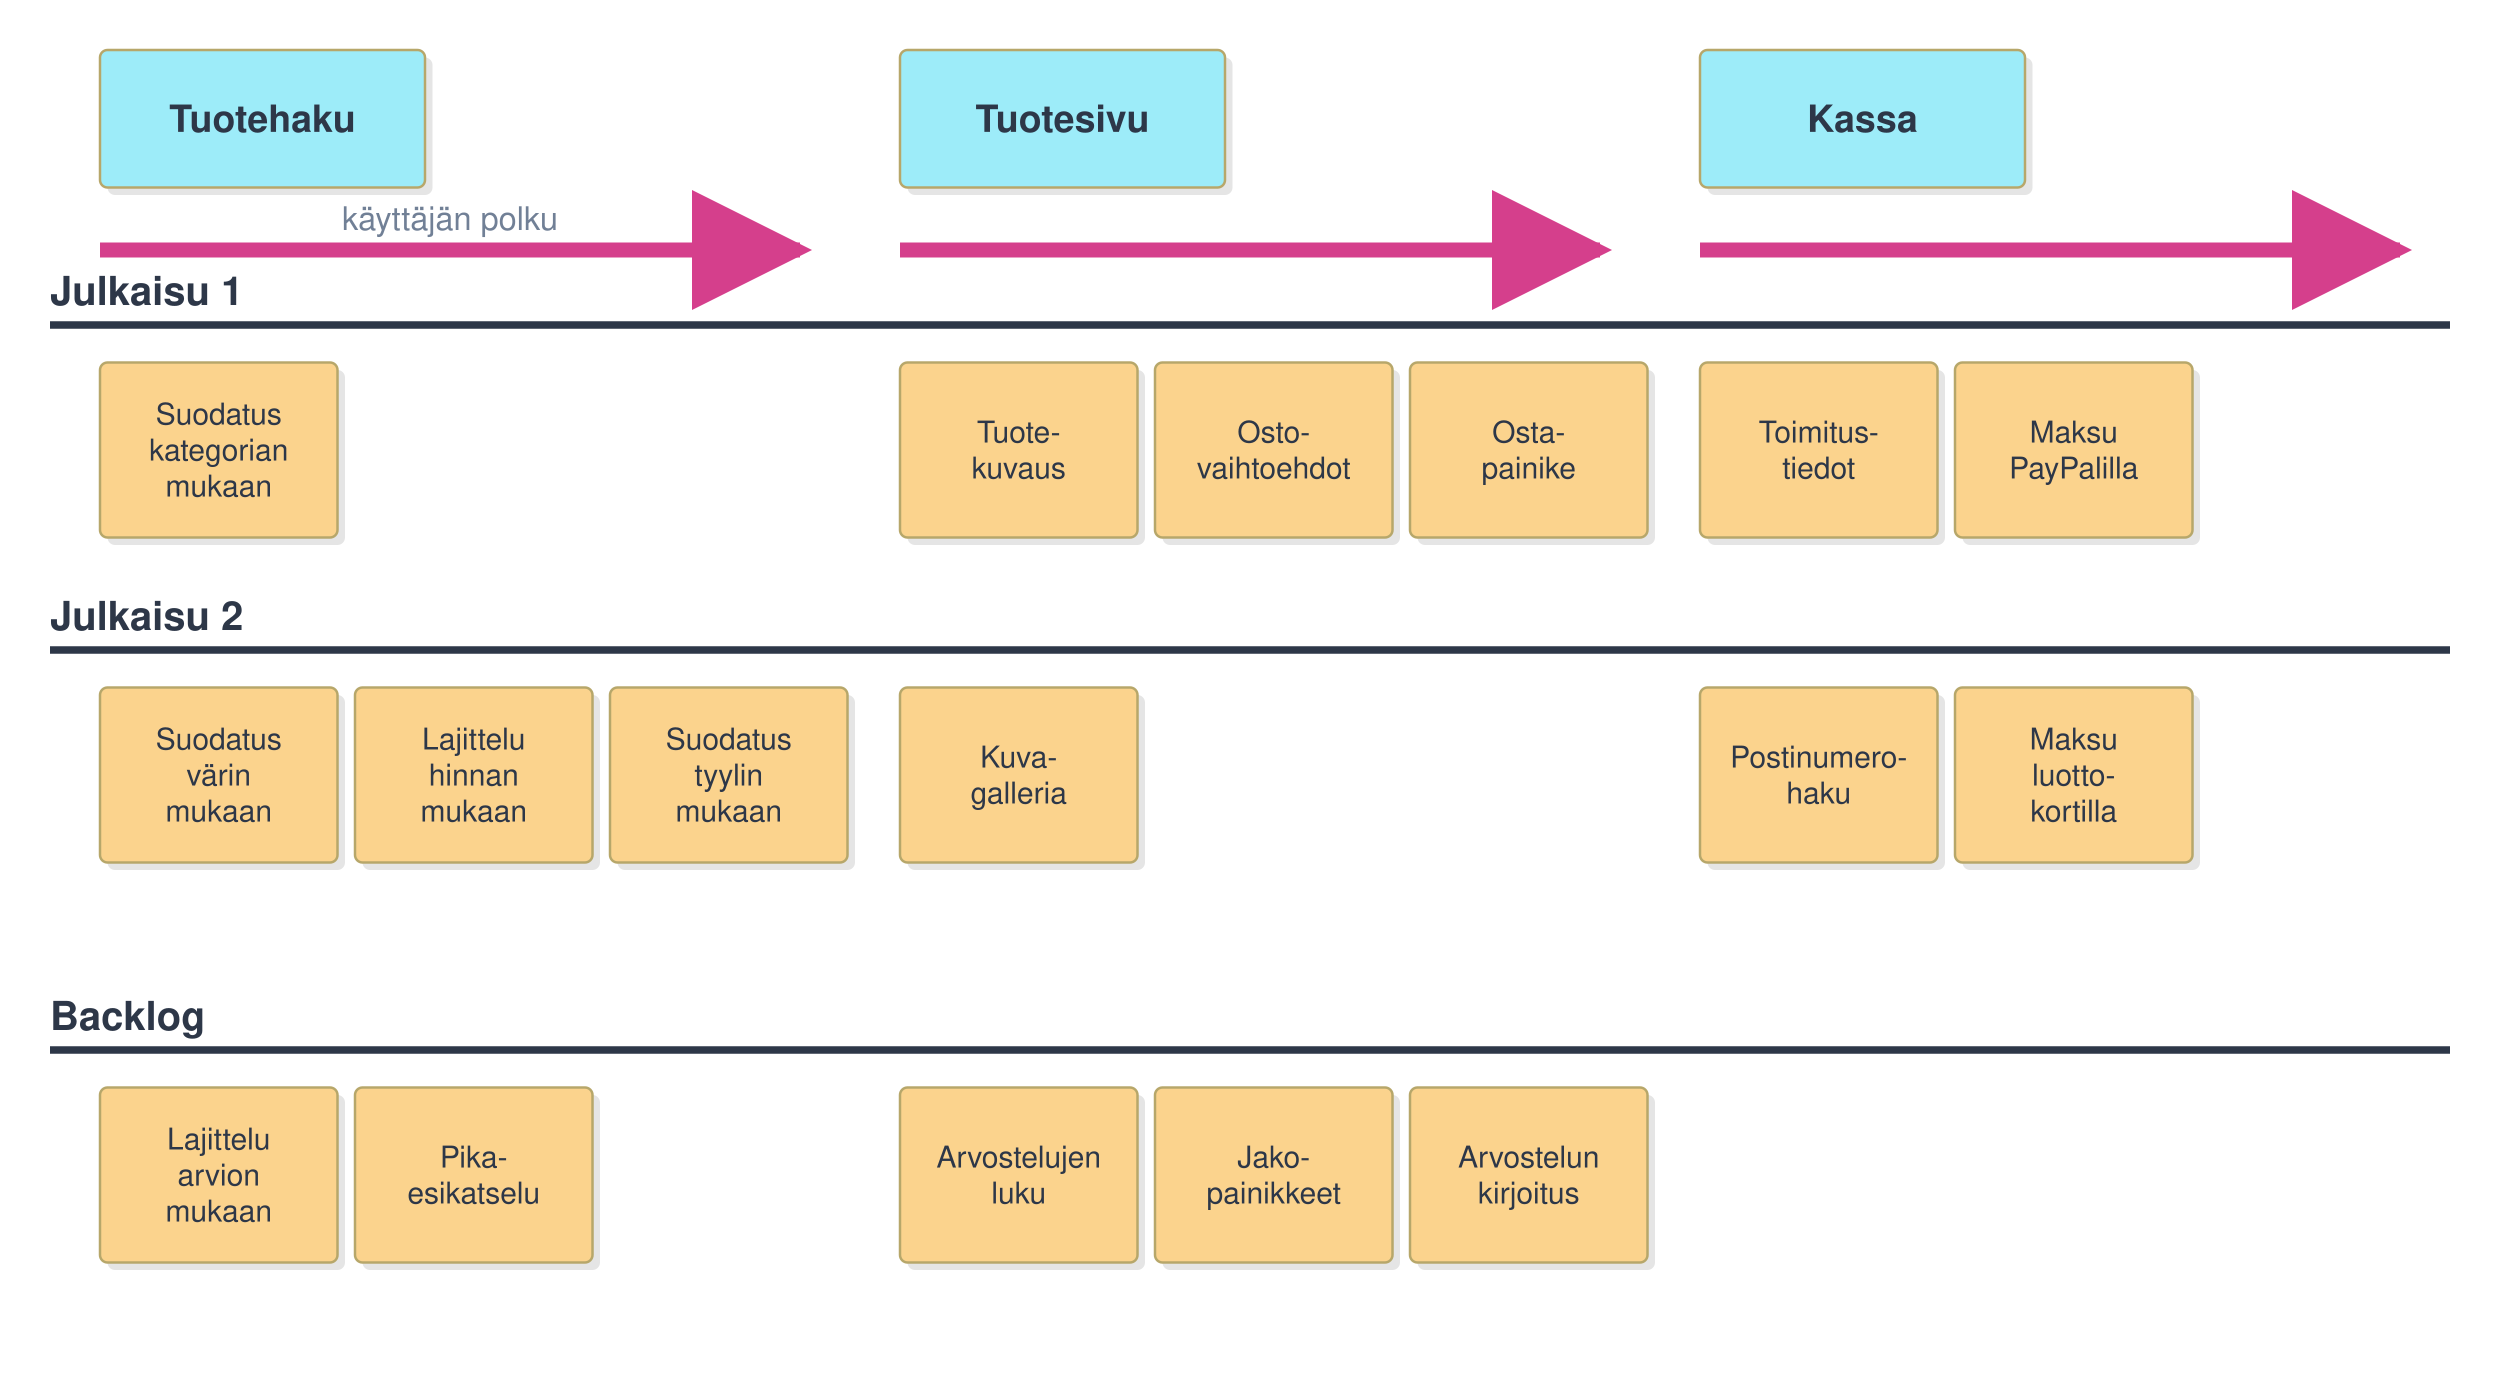
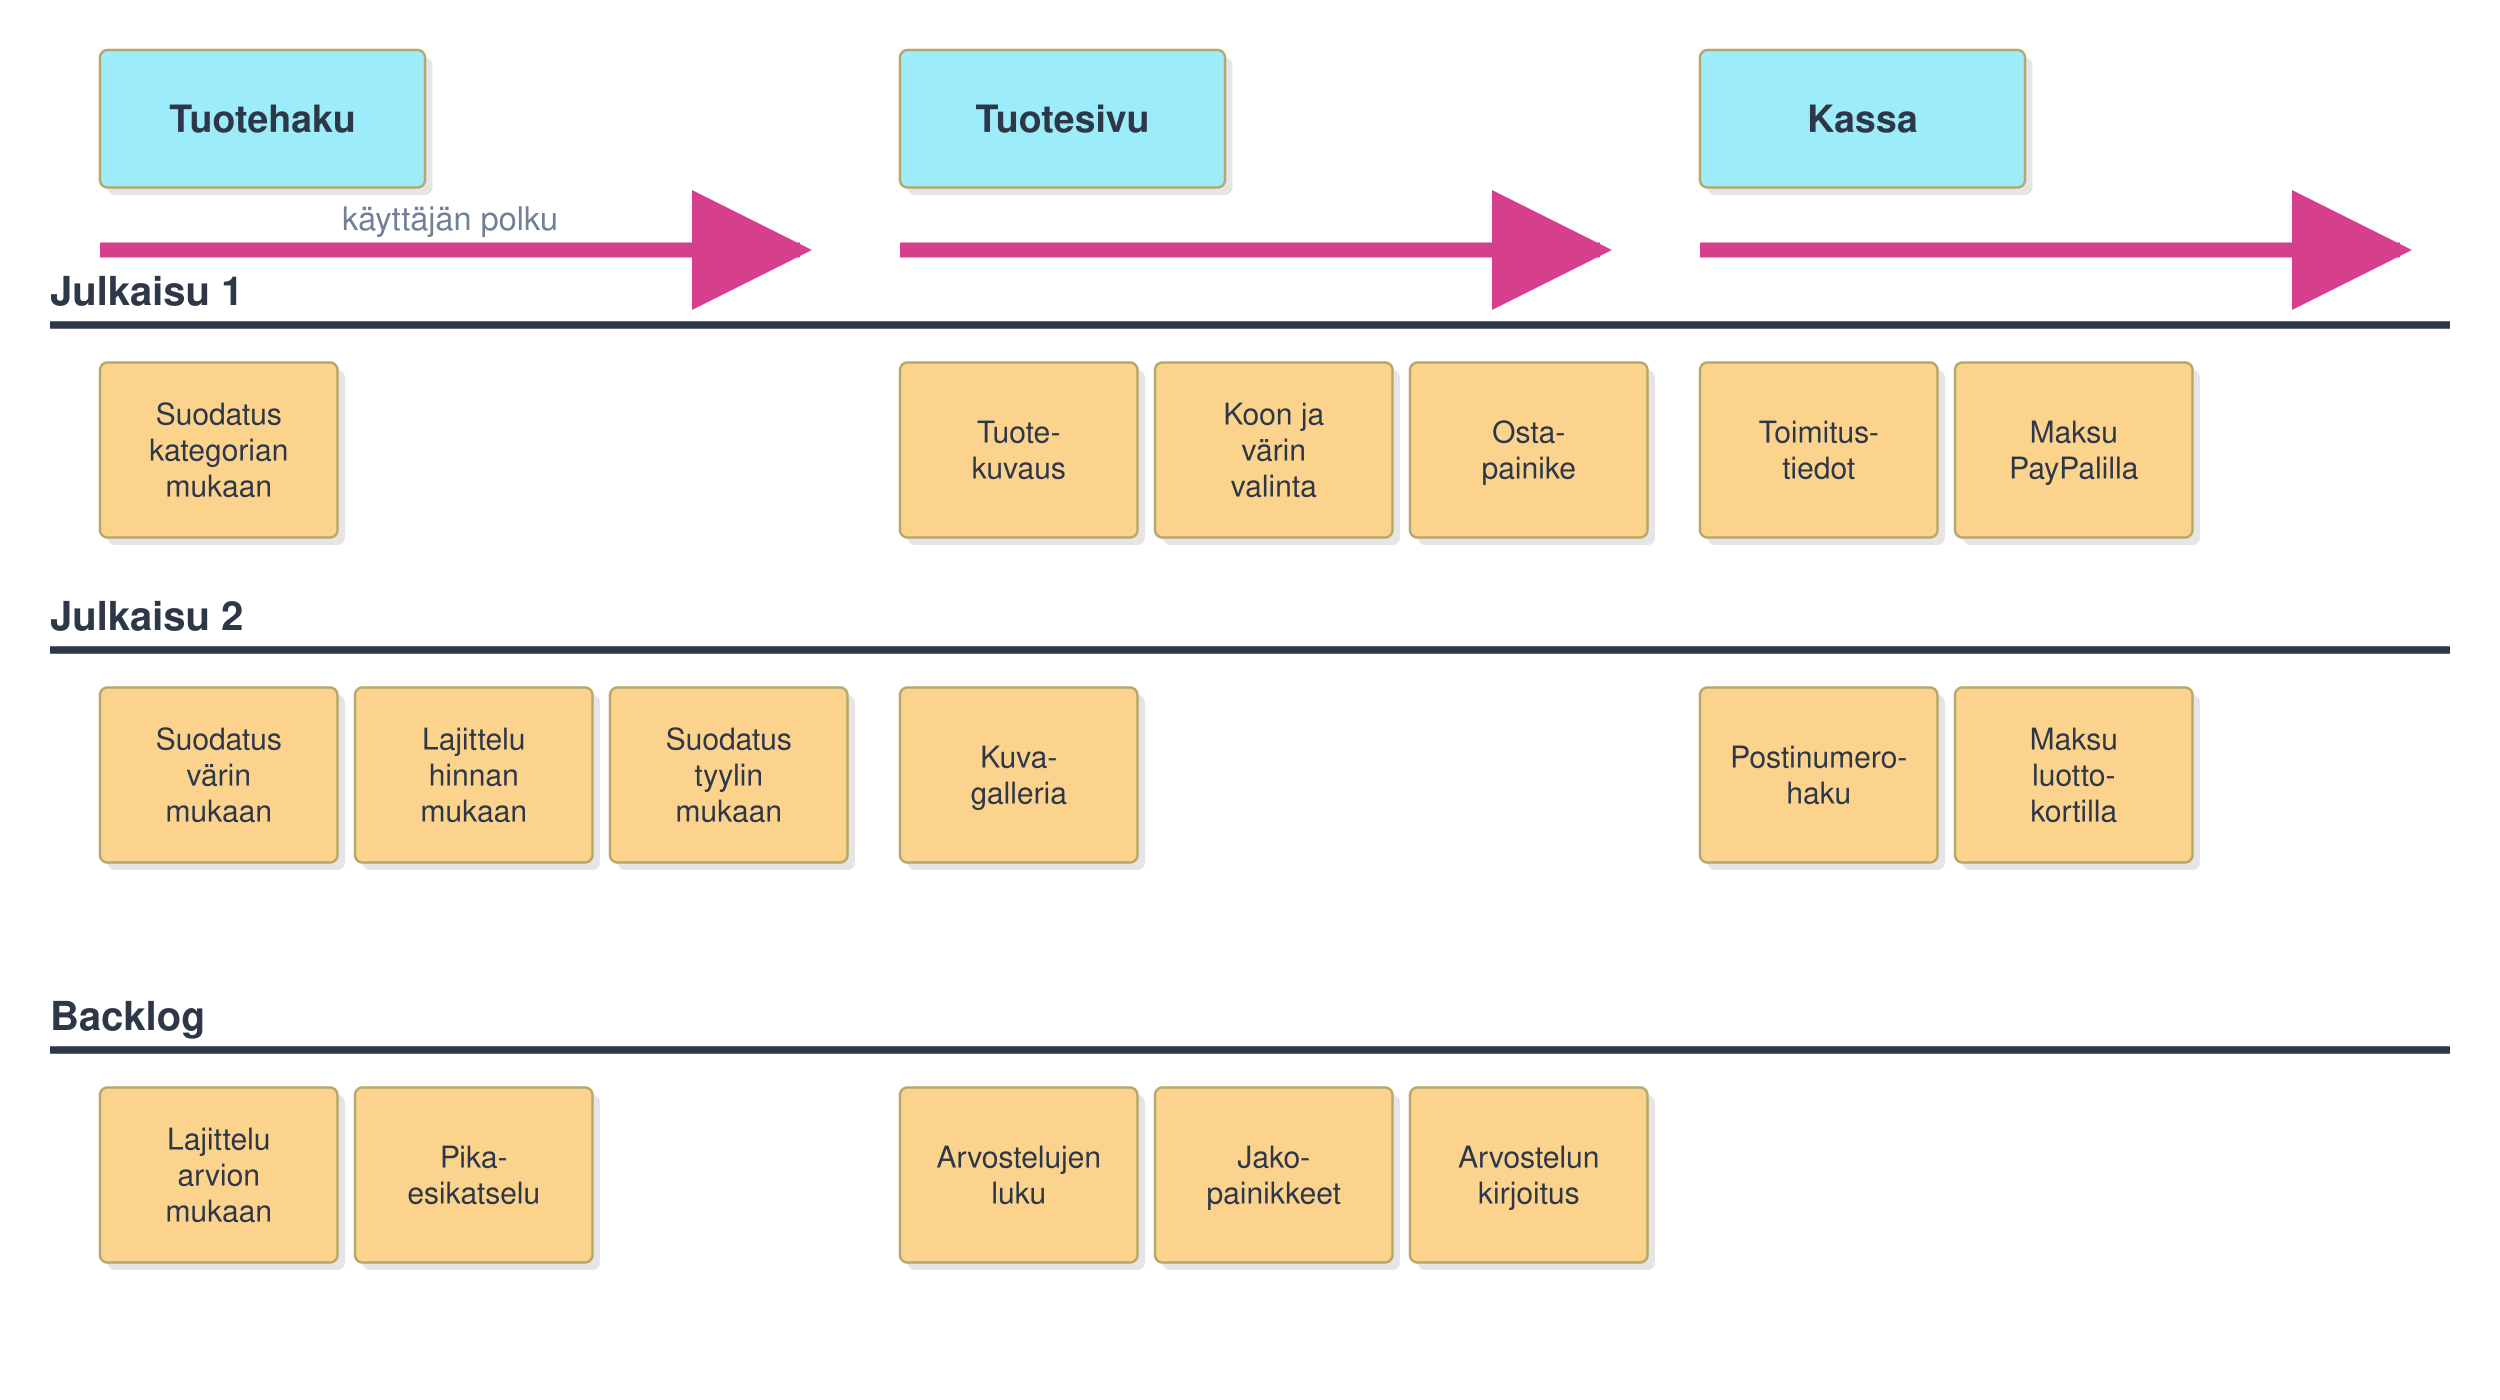
<svg xmlns="http://www.w3.org/2000/svg" viewBox="0 0 1000 560" width="1000" height="560" font-family="Helvetica, Arial, sans-serif">
  <rect width="1000" height="560" fill="white" />
  <defs>
    <marker id="arrp" viewBox="0 0 10 10" refX="9" refY="5" markerWidth="8" markerHeight="8" orient="auto-start-reverse">
      <path d="M0,0 L10,5 L0,10 z" fill="#d53f8c" />
    </marker>
  </defs>
  <rect x="43" y="23" width="130" height="55" rx="3" fill="#0000001a" />
  <rect x="40" y="20" width="130" height="55" rx="3" fill="#9decf9" stroke="#b7a76a" stroke-width="1" />
  <text x="105.0" y="52.75" font-size="15" fill="#2d3748" text-anchor="middle" font-weight="bold">Tuotehaku</text>
  <line x1="40" y1="100" x2="320" y2="100" stroke="#d53f8c" stroke-width="6" marker-end="url(#arrp)" />
  <rect x="363" y="23" width="130" height="55" rx="3" fill="#0000001a" />
  <rect x="360" y="20" width="130" height="55" rx="3" fill="#9decf9" stroke="#b7a76a" stroke-width="1" />
  <text x="425.0" y="52.75" font-size="15" fill="#2d3748" text-anchor="middle" font-weight="bold">Tuotesivu</text>
  <line x1="360" y1="100" x2="640" y2="100" stroke="#d53f8c" stroke-width="6" marker-end="url(#arrp)" />
  <rect x="683" y="23" width="130" height="55" rx="3" fill="#0000001a" />
  <rect x="680" y="20" width="130" height="55" rx="3" fill="#9decf9" stroke="#b7a76a" stroke-width="1" />
  <text x="745.0" y="52.75" font-size="15" fill="#2d3748" text-anchor="middle" font-weight="bold">Kassa</text>
  <line x1="680" y1="100" x2="960" y2="100" stroke="#d53f8c" stroke-width="6" marker-end="url(#arrp)" />
  <text x="180" y="92" font-size="13" fill="#718096" text-anchor="middle" font-weight="normal">käyttäjän polku</text>
  <text x="20" y="122" font-size="16" fill="#2d3748" text-anchor="start" font-weight="bold">Julkaisu 1</text>
  <line x1="20" y1="130" x2="980" y2="130" stroke="#2d3748" stroke-width="3" />
  <rect x="43" y="148" width="95" height="70" rx="3" fill="#0000001a" />
  <rect x="40" y="145" width="95" height="70" rx="3" fill="#fbd38d" stroke="#b7a76a" stroke-width="1" />
  <text x="87.5" y="169.8" font-size="12" fill="#2d3748" text-anchor="middle" font-weight="normal">Suodatus</text>
  <text x="87.5" y="184.2" font-size="12" fill="#2d3748" text-anchor="middle" font-weight="normal">kategorian</text>
  <text x="87.5" y="198.6" font-size="12" fill="#2d3748" text-anchor="middle" font-weight="normal">mukaan</text>
  <rect x="363" y="148" width="95" height="70" rx="3" fill="#0000001a" />
  <rect x="360" y="145" width="95" height="70" rx="3" fill="#fbd38d" stroke="#b7a76a" stroke-width="1" />
  <text x="407.5" y="177.0" font-size="12" fill="#2d3748" text-anchor="middle" font-weight="normal">Tuote-</text>
  <text x="407.5" y="191.4" font-size="12" fill="#2d3748" text-anchor="middle" font-weight="normal">kuvaus</text>
  <rect x="465" y="148" width="95" height="70" rx="3" fill="#0000001a" />
  <rect x="462" y="145" width="95" height="70" rx="3" fill="#fbd38d" stroke="#b7a76a" stroke-width="1" />
-   <text x="509.5" y="177.0" font-size="12" fill="#2d3748" text-anchor="middle" font-weight="normal">Osto-</text>
-   <text x="509.5" y="191.4" font-size="12" fill="#2d3748" text-anchor="middle" font-weight="normal">vaihtoehdot</text>
+   <text x="509.5" y="169.8" font-size="12" fill="#2d3748" text-anchor="middle" font-weight="normal">Koon ja</text>
+   <text x="509.5" y="184.2" font-size="12" fill="#2d3748" text-anchor="middle" font-weight="normal">värin</text>
+   <text x="509.5" y="198.6" font-size="12" fill="#2d3748" text-anchor="middle" font-weight="normal">valinta</text>
  <rect x="567" y="148" width="95" height="70" rx="3" fill="#0000001a" />
  <rect x="564" y="145" width="95" height="70" rx="3" fill="#fbd38d" stroke="#b7a76a" stroke-width="1" />
  <text x="611.5" y="177.0" font-size="12" fill="#2d3748" text-anchor="middle" font-weight="normal">Osta-</text>
  <text x="611.5" y="191.4" font-size="12" fill="#2d3748" text-anchor="middle" font-weight="normal">painike</text>
  <rect x="683" y="148" width="95" height="70" rx="3" fill="#0000001a" />
  <rect x="680" y="145" width="95" height="70" rx="3" fill="#fbd38d" stroke="#b7a76a" stroke-width="1" />
  <text x="727.5" y="177.0" font-size="12" fill="#2d3748" text-anchor="middle" font-weight="normal">Toimitus-</text>
  <text x="727.5" y="191.4" font-size="12" fill="#2d3748" text-anchor="middle" font-weight="normal">tiedot</text>
  <rect x="785" y="148" width="95" height="70" rx="3" fill="#0000001a" />
  <rect x="782" y="145" width="95" height="70" rx="3" fill="#fbd38d" stroke="#b7a76a" stroke-width="1" />
  <text x="829.5" y="177.0" font-size="12" fill="#2d3748" text-anchor="middle" font-weight="normal">Maksu</text>
  <text x="829.5" y="191.4" font-size="12" fill="#2d3748" text-anchor="middle" font-weight="normal">PayPalilla</text>
  <text x="20" y="252" font-size="16" fill="#2d3748" text-anchor="start" font-weight="bold">Julkaisu 2</text>
  <line x1="20" y1="260" x2="980" y2="260" stroke="#2d3748" stroke-width="3" />
  <rect x="43" y="278" width="95" height="70" rx="3" fill="#0000001a" />
  <rect x="40" y="275" width="95" height="70" rx="3" fill="#fbd38d" stroke="#b7a76a" stroke-width="1" />
  <text x="87.5" y="299.8" font-size="12" fill="#2d3748" text-anchor="middle" font-weight="normal">Suodatus</text>
  <text x="87.5" y="314.2" font-size="12" fill="#2d3748" text-anchor="middle" font-weight="normal">värin</text>
  <text x="87.5" y="328.6" font-size="12" fill="#2d3748" text-anchor="middle" font-weight="normal">mukaan</text>
  <rect x="145" y="278" width="95" height="70" rx="3" fill="#0000001a" />
  <rect x="142" y="275" width="95" height="70" rx="3" fill="#fbd38d" stroke="#b7a76a" stroke-width="1" />
  <text x="189.5" y="299.8" font-size="12" fill="#2d3748" text-anchor="middle" font-weight="normal">Lajittelu</text>
  <text x="189.5" y="314.2" font-size="12" fill="#2d3748" text-anchor="middle" font-weight="normal">hinnan</text>
  <text x="189.5" y="328.6" font-size="12" fill="#2d3748" text-anchor="middle" font-weight="normal">mukaan</text>
  <rect x="247" y="278" width="95" height="70" rx="3" fill="#0000001a" />
  <rect x="244" y="275" width="95" height="70" rx="3" fill="#fbd38d" stroke="#b7a76a" stroke-width="1" />
  <text x="291.5" y="299.8" font-size="12" fill="#2d3748" text-anchor="middle" font-weight="normal">Suodatus</text>
  <text x="291.5" y="314.2" font-size="12" fill="#2d3748" text-anchor="middle" font-weight="normal">tyylin</text>
  <text x="291.5" y="328.6" font-size="12" fill="#2d3748" text-anchor="middle" font-weight="normal">mukaan</text>
  <rect x="363" y="278" width="95" height="70" rx="3" fill="#0000001a" />
  <rect x="360" y="275" width="95" height="70" rx="3" fill="#fbd38d" stroke="#b7a76a" stroke-width="1" />
  <text x="407.5" y="307.0" font-size="12" fill="#2d3748" text-anchor="middle" font-weight="normal">Kuva-</text>
  <text x="407.5" y="321.4" font-size="12" fill="#2d3748" text-anchor="middle" font-weight="normal">galleria</text>
  <rect x="683" y="278" width="95" height="70" rx="3" fill="#0000001a" />
  <rect x="680" y="275" width="95" height="70" rx="3" fill="#fbd38d" stroke="#b7a76a" stroke-width="1" />
  <text x="727.5" y="307.0" font-size="12" fill="#2d3748" text-anchor="middle" font-weight="normal">Postinumero-</text>
  <text x="727.5" y="321.4" font-size="12" fill="#2d3748" text-anchor="middle" font-weight="normal">haku</text>
  <rect x="785" y="278" width="95" height="70" rx="3" fill="#0000001a" />
  <rect x="782" y="275" width="95" height="70" rx="3" fill="#fbd38d" stroke="#b7a76a" stroke-width="1" />
  <text x="829.5" y="299.8" font-size="12" fill="#2d3748" text-anchor="middle" font-weight="normal">Maksu</text>
  <text x="829.5" y="314.2" font-size="12" fill="#2d3748" text-anchor="middle" font-weight="normal">luotto-</text>
  <text x="829.5" y="328.6" font-size="12" fill="#2d3748" text-anchor="middle" font-weight="normal">kortilla</text>
  <text x="20" y="412" font-size="16" fill="#2d3748" text-anchor="start" font-weight="bold">Backlog</text>
  <line x1="20" y1="420" x2="980" y2="420" stroke="#2d3748" stroke-width="3" />
  <rect x="43" y="438" width="95" height="70" rx="3" fill="#0000001a" />
  <rect x="40" y="435" width="95" height="70" rx="3" fill="#fbd38d" stroke="#b7a76a" stroke-width="1" />
  <text x="87.5" y="459.8" font-size="12" fill="#2d3748" text-anchor="middle" font-weight="normal">Lajittelu</text>
  <text x="87.5" y="474.2" font-size="12" fill="#2d3748" text-anchor="middle" font-weight="normal">arvion</text>
  <text x="87.5" y="488.6" font-size="12" fill="#2d3748" text-anchor="middle" font-weight="normal">mukaan</text>
  <rect x="145" y="438" width="95" height="70" rx="3" fill="#0000001a" />
  <rect x="142" y="435" width="95" height="70" rx="3" fill="#fbd38d" stroke="#b7a76a" stroke-width="1" />
  <text x="189.5" y="467.0" font-size="12" fill="#2d3748" text-anchor="middle" font-weight="normal">Pika-</text>
  <text x="189.5" y="481.4" font-size="12" fill="#2d3748" text-anchor="middle" font-weight="normal">esikatselu</text>
  <rect x="363" y="438" width="95" height="70" rx="3" fill="#0000001a" />
  <rect x="360" y="435" width="95" height="70" rx="3" fill="#fbd38d" stroke="#b7a76a" stroke-width="1" />
  <text x="407.5" y="467.0" font-size="12" fill="#2d3748" text-anchor="middle" font-weight="normal">Arvostelujen</text>
  <text x="407.5" y="481.4" font-size="12" fill="#2d3748" text-anchor="middle" font-weight="normal">luku</text>
  <rect x="465" y="438" width="95" height="70" rx="3" fill="#0000001a" />
  <rect x="462" y="435" width="95" height="70" rx="3" fill="#fbd38d" stroke="#b7a76a" stroke-width="1" />
  <text x="509.5" y="467.0" font-size="12" fill="#2d3748" text-anchor="middle" font-weight="normal">Jako-</text>
  <text x="509.5" y="481.4" font-size="12" fill="#2d3748" text-anchor="middle" font-weight="normal">painikkeet</text>
  <rect x="567" y="438" width="95" height="70" rx="3" fill="#0000001a" />
  <rect x="564" y="435" width="95" height="70" rx="3" fill="#fbd38d" stroke="#b7a76a" stroke-width="1" />
  <text x="611.5" y="467.0" font-size="12" fill="#2d3748" text-anchor="middle" font-weight="normal">Arvostelun</text>
  <text x="611.5" y="481.4" font-size="12" fill="#2d3748" text-anchor="middle" font-weight="normal">kirjoitus</text>
</svg>
